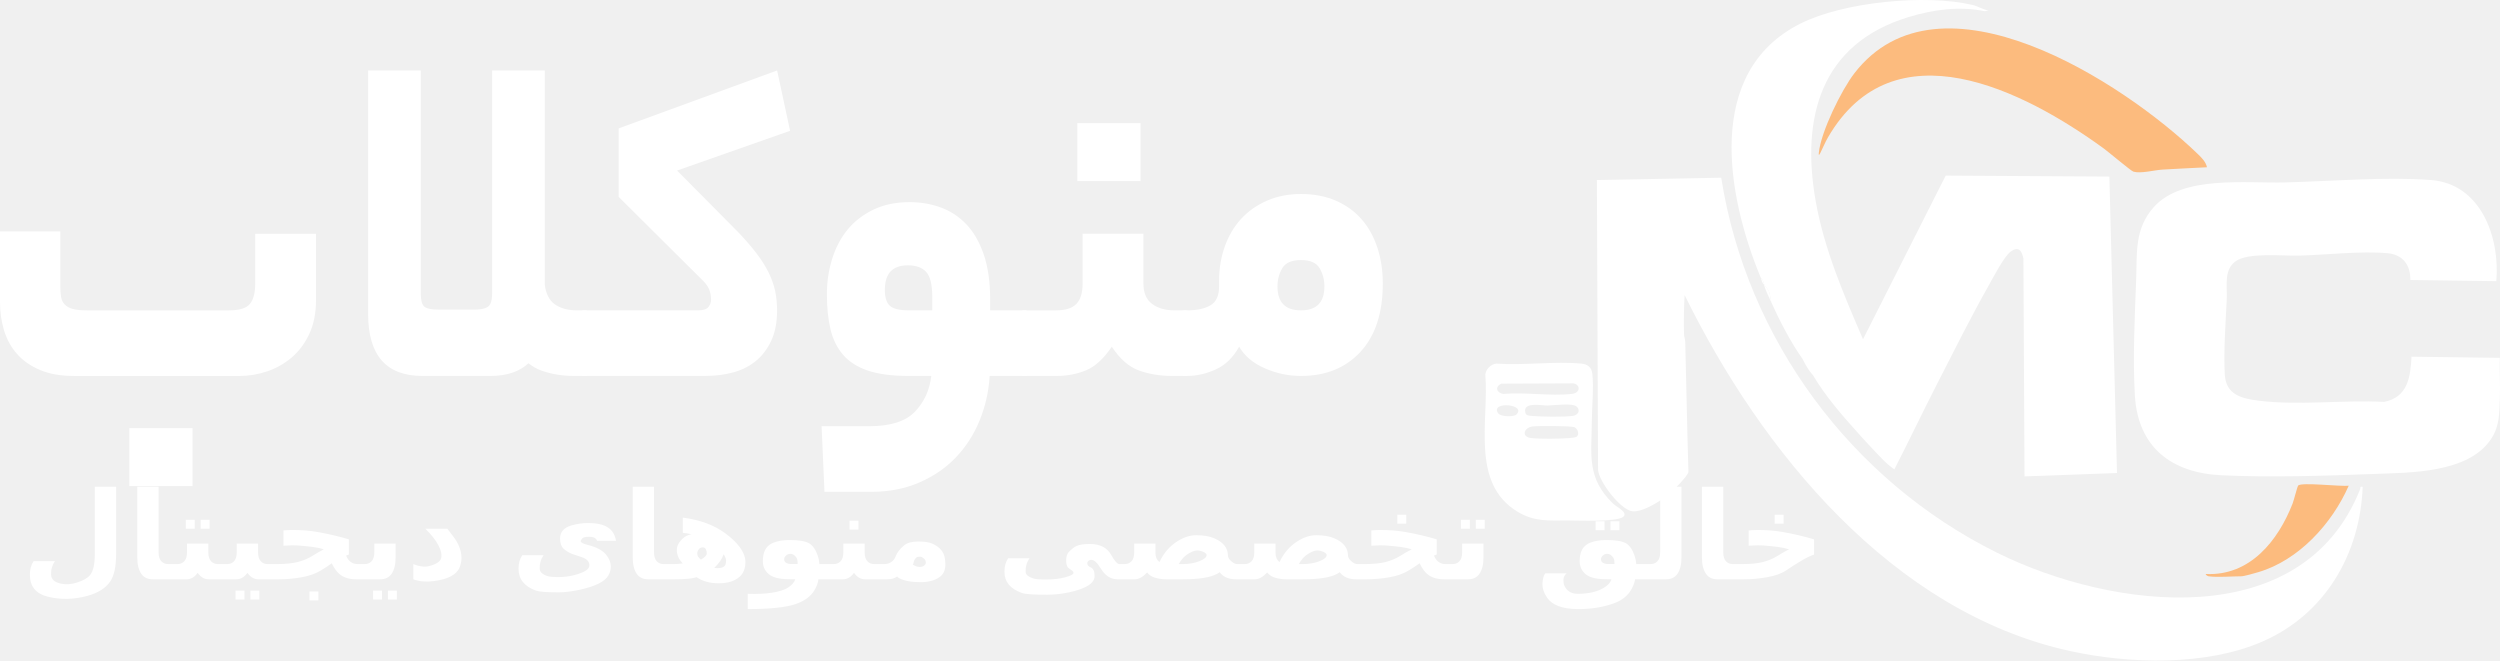
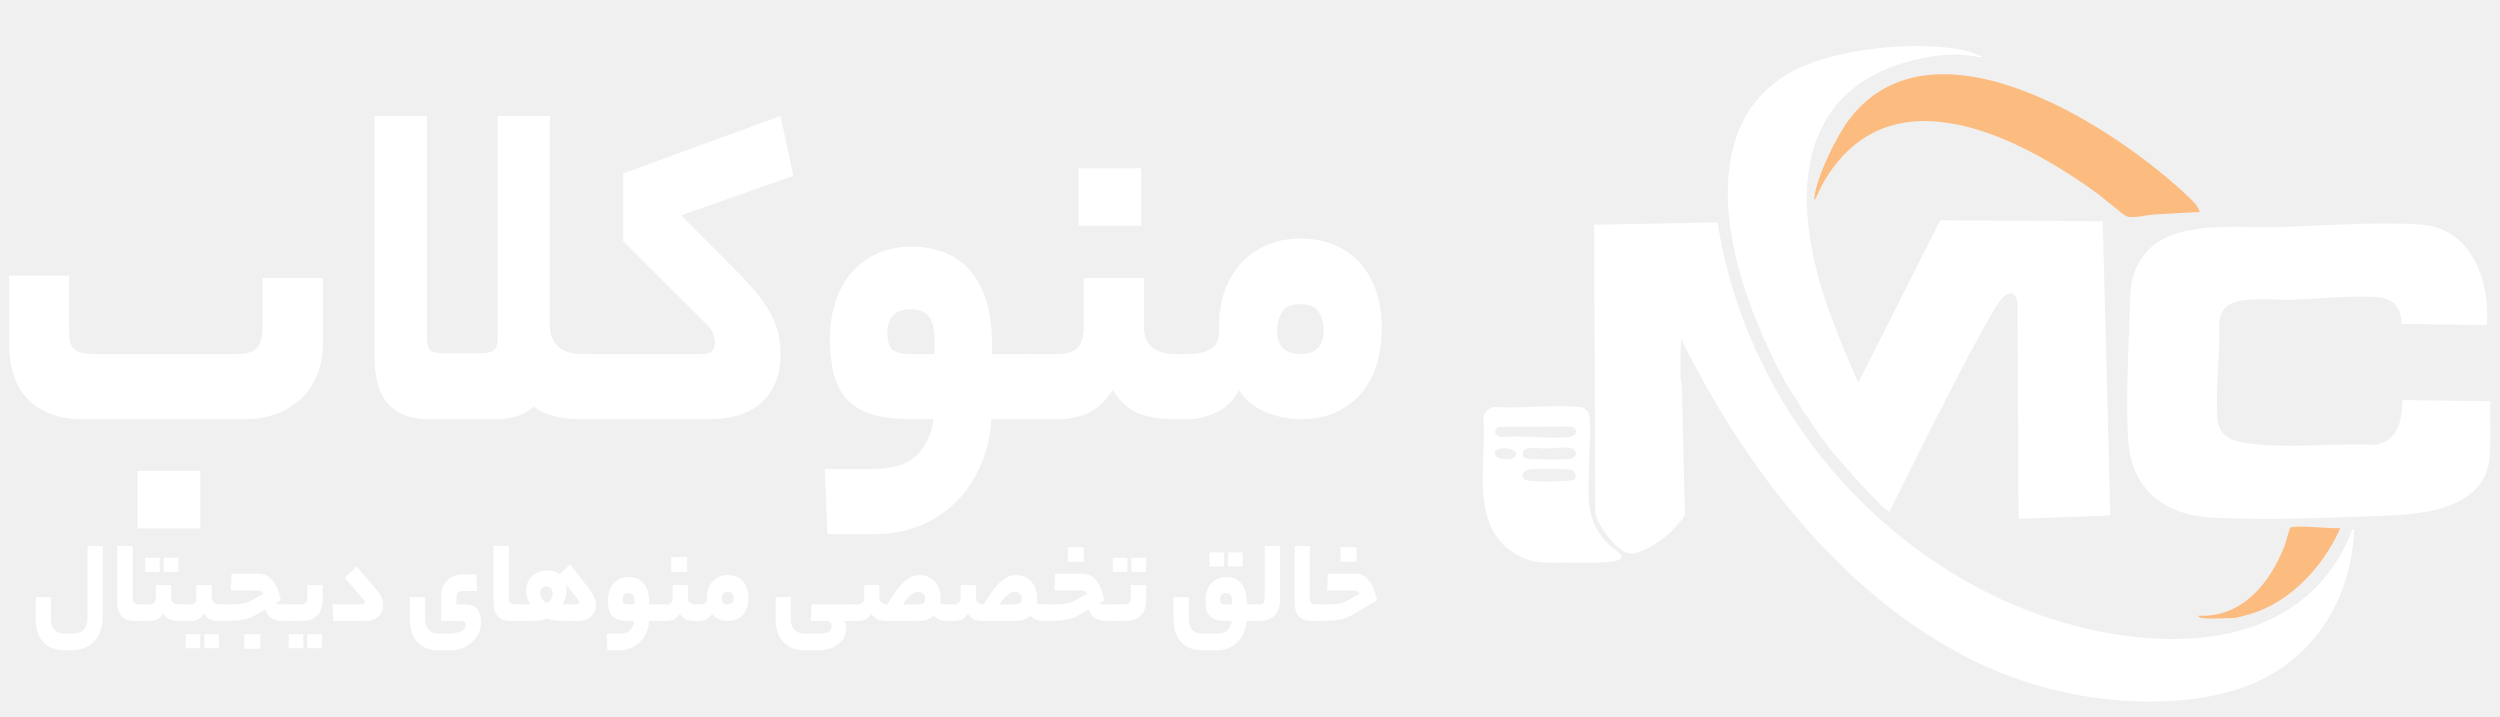
- <svg xmlns="http://www.w3.org/2000/svg" id="Layer_2" data-name="Layer 2" viewBox="0 0 1080 285.36">
+ <svg xmlns="http://www.w3.org/2000/svg" xmlns:xlink="http://www.w3.org/1999/xlink" version="1.1" viewBox="-4.00 377.29 1088.15 311.81">
  <defs>
-     <style>
-       .cls-1, .cls-2 {
-         fill: #fff;
-       }
- 
-       .cls-3 {
-         fill: #fcbb7e;
-       }
- 
-       .cls-2 {
-         font-family: YekanBakh-Heavy, 'Yekan Bakh';
-         font-size: 52.64px;
-         font-weight: 800;
-       }
-     </style>
+     <clipPath id="clip_1">
+       <path transform="matrix(1,0,0,-1,0,1080)" d="M0 1080H1080V0H0Z" />
+     </clipPath>
+     <clipPath id="clip_2">
+       <path transform="matrix(1,0,0,-1,0,1080)" d="M0 1080H1080V0H0Z" />
+     </clipPath>
+     <clipPath id="clip_3">
+       <path transform="matrix(1,0,0,-1,0,1080)" d="M0 1080H1080V0H0Z" />
+     </clipPath>
+     <clipPath id="clip_4">
+       <path transform="matrix(1,0,0,-1,0,1080)" d="M0 1080H1080V0H0Z" />
+     </clipPath>
+     <clipPath id="clip_5">
+       <path transform="matrix(1,0,0,-1,0,1080)" d="M0 1080H1080V0H0Z" />
+     </clipPath>
+     <clipPath id="clip_6">
+       <path transform="matrix(1,0,0,-1,0,1080)" d="M0 1080H1080V0H0Z" />
+     </clipPath>
+     <path id="font_7_151" d="M.599 .028C.599-.011 .593-.046 .581-.079 .57-.112 .553-.141 .531-.165 .509-.189 .482-.208 .451-.221 .42-.235 .385-.242 .346-.242H.28C.205-.242 .147-.219 .106-.173 .065-.127 .044-.064 .044 .016V.198H.17V.022C.17 .003 .172-.015 .176-.031 .18-.046 .187-.059 .197-.07 .206-.082 .219-.09 .235-.096 .252-.102 .272-.105 .297-.105H.341C.367-.105 .389-.101 .406-.094 .423-.087 .436-.078 .446-.065 .456-.053 .463-.039 .467-.023 .471-.007 .473 .01 .473 .028V.62H.599V.028Z" />
+     <path id="font_7_320" d="M.203 0C.184 0 .165 .002 .148 .007 .131 .012 .115 .021 .102 .033 .089 .045 .079 .061 .071 .08 .064 .1 .06 .125 .06 .154V.62H.187V.187C.187 .154 .202 .137 .231 .137H.258C.273 .137 .28 .115 .28 .071 .28 .024 .273 0 .258 0H.203Z" />
+     <path id="font_7_327" d="M0 0V0M.066 .137C.085 .137 .099 .141 .108 .15 .117 .16 .121 .174 .121 .193V.297H.248V.193C.248 .174 .254 .16 .266 .15 .278 .141 .294 .137 .313 .137H.335C.35 .137 .358 .115 .358 .071 .358 .024 .35 0 .335 0H.308C.283 0 .26 .004 .238 .011 .217 .019 .199 .036 .182 .061 .165 .036 .147 .019 .128 .011 .109 .004 .088 0 .066 0H0C-.009 0-.015 .005-.018 .016-.021 .028-.022 .044-.022 .066-.022 .091-.021 .11-.018 .12-.015 .131-.009 .137 0 .137H.066M.307 .407H.186V.523H.307V.407M.153 .407H.032V.523H.153V.407Z" />
+     <path id="font_7_302" d="M0 0V0M.066 .137C.085 .137 .099 .141 .108 .15 .117 .16 .121 .174 .121 .193V.297H.248V.193C.248 .174 .254 .16 .266 .15 .278 .141 .294 .137 .313 .137H.335C.35 .137 .358 .115 .358 .071 .358 .024 .35 0 .335 0H.308C.283 0 .26 .004 .238 .011 .217 .019 .199 .036 .182 .061 .165 .036 .147 .019 .128 .011 .109 .004 .088 0 .066 0H0C-.009 0-.015 .005-.018 .016-.021 .028-.022 .044-.022 .066-.022 .091-.021 .11-.018 .12-.015 .131-.009 .137 0 .137H.066M.307-.225H.186V-.109H.307V-.225M.153-.225H.032V-.109H.153V-.225Z" />
+     <path id="font_7_333" d="M0 0V0M.444 .147C.452 .142 .461 .139 .471 .138 .482 .137 .493 .137 .506 .137H.555C.564 .137 .569 .132 .572 .121 .575 .11 .577 .094 .577 .071 .577 .046 .575 .028 .572 .017 .569 .006 .564 0 .555 0H.501C.478 0 .459 .002 .443 .007 .427 .012 .413 .018 .402 .027 .391 .036 .381 .046 .374 .057 .367 .069 .361 .082 .356 .096L.286 .055C.267 .044 .248 .034 .23 .027 .212 .02 .193 .015 .173 .011 .153 .007 .131 .004 .108 .003 .085 .001 .058 0 .028 0H0C-.009 0-.015 .005-.018 .016-.021 .028-.022 .044-.022 .066-.022 .091-.021 .11-.018 .12-.015 .131-.009 .137 0 .137H.033C.058 .137 .08 .137 .1 .137 .119 .138 .137 .139 .153 .141 .17 .143 .185 .146 .199 .151 .214 .156 .228 .162 .243 .17L.341 .226C.337 .231 .333 .236 .33 .239 .327 .243 .323 .246 .318 .248 .313 .25 .308 .251 .301 .252 .294 .253 .286 .253 .275 .253H.071L.077 .391H.297C.316 .391 .335 .388 .354 .382 .372 .376 .389 .365 .405 .348 .421 .332 .436 .31 .449 .281 .463 .252 .475 .215 .484 .17L.444 .147M.314-.23H.182V-.109H.314V-.23Z" />
+     <path id="font_7_301" d="M0 0V0M.094 .137C.113 .137 .127 .141 .135 .15 .144 .16 .148 .174 .148 .193V.297H.275V.182C.275 .121 .26 .076 .231 .046 .202 .015 .16 0 .105 0H0C-.009 0-.015 .005-.018 .016-.021 .028-.022 .044-.022 .066-.022 .091-.021 .11-.018 .12-.015 .131-.009 .137 0 .137H.094M.269-.225H.148V-.109H.269V-.225M.115-.225H-.006V-.109H.115V-.225Z" />
+     <path id="font_7_135" d="M.396 .258C.415 .237 .428 .215 .438 .194 .447 .173 .451 .152 .451 .132 .451 .114 .448 .097 .441 .081 .435 .065 .426 .051 .413 .039 .4 .027 .383 .017 .364 .01 .345 .003 .322 0 .297 0H.038L.033 .137H.275C.292 .137 .301 .143 .301 .156 .301 .163 .298 .169 .291 .176L.132 .358 .231 .451 .396 .258Z" />
+     <path id="font_7_5" d="" />
+     <path id="font_7_199" d="M.044 0V0M.352-.105C.405-.105 .443-.098 .468-.085 .493-.072 .506-.055 .506-.033 .506-.011 .495 0 .473 0H.302V.204C.302 .23 .306 .254 .314 .276 .322 .298 .334 .317 .349 .333 .364 .35 .383 .362 .405 .371 .427 .38 .452 .385 .479 .385H.594L.599 .248H.479C.446 .248 .429 .231 .429 .198V.137H.495C.547 .137 .583 .124 .602 .098 .622 .072 .632 .036 .632-.011 .632-.044 .626-.075 .613-.103 .6-.131 .581-.155 .558-.176 .535-.197 .507-.213 .474-.225 .442-.236 .407-.242 .369-.242H.28C.205-.242 .147-.219 .106-.173 .065-.127 .044-.064 .044 .016V.198H.17V.022C.17 .003 .172-.015 .176-.031 .18-.046 .187-.059 .197-.07 .206-.082 .219-.09 .235-.096 .252-.102 .272-.105 .297-.105H.352Z" />
+     <path id="font_7_385" d="M.24 .286C.225 .286 .212 .281 .202 .271 .192 .261 .187 .248 .187 .231 .187 .218 .191 .203 .2 .188 .209 .173 .223 .159 .242 .148 .261 .159 .274 .173 .281 .188 .288 .203 .291 .218 .291 .231 .291 .248 .286 .261 .276 .271 .267 .281 .255 .286 .24 .286M0 0C-.009 0-.015 .005-.018 .016-.021 .028-.022 .044-.022 .066-.022 .091-.021 .11-.018 .12-.015 .131-.009 .137 0 .137H.11C.096 .156 .086 .176 .08 .195 .074 .214 .071 .234 .071 .253 .071 .275 .075 .296 .083 .316 .091 .336 .103 .353 .118 .368 .133 .384 .152 .396 .173 .404 .195 .413 .22 .418 .248 .418 .275 .418 .299 .413 .319 .404 .339 .395 .355 .382 .368 .367 .382 .352 .391 .334 .397 .315 .404 .296 .407 .277 .407 .258 .407 .233 .403 .211 .396 .191 .39 .172 .38 .154 .369 .137H.484C.501 .137 .51 .143 .51 .156 .51 .159 .509 .163 .507 .166 .506 .169 .502 .175 .497 .182L.341 .38 .435 .468 .594 .264C.614 .239 .628 .215 .636 .194 .645 .173 .649 .152 .649 .132 .649 .114 .646 .097 .639 .081 .633 .065 .624 .051 .611 .039 .598 .027 .581 .017 .562 .01 .543 .003 .52 0 .495 0H.385C.354 0 .327 .002 .303 .005 .28 .008 .261 .013 .248 .022 .238 .017 .226 .013 .212 .01 .199 .007 .185 .004 .171 .003 .156 .002 .142 .001 .128 .001 .115 0 .103 0 .094 0H0Z" />
+     <path id="font_7_387" d="M.143-.105C.188-.105 .22-.095 .239-.074 .258-.054 .27-.029 .273 0H.226C.191 0 .163 .004 .141 .011 .119 .018 .102 .029 .089 .044 .076 .059 .068 .076 .062 .097 .057 .118 .055 .143 .055 .17 .055 .196 .059 .221 .066 .244 .073 .268 .084 .289 .098 .306 .113 .323 .131 .337 .152 .348 .174 .358 .199 .363 .228 .363 .251 .363 .272 .359 .292 .352 .313 .345 .331 .333 .346 .317 .361 .301 .373 .28 .382 .254 .391 .228 .396 .196 .396 .159V.137H.468C.483 .137 .49 .115 .49 .071 .49 .024 .483 0 .468 0H.395C.393-.033 .386-.064 .374-.093 .362-.122 .345-.148 .324-.17 .303-.192 .278-.21 .248-.223 .218-.236 .185-.242 .148-.242H.05L.044-.105H.143M.176 .18C.176 .164 .179 .153 .186 .146 .194 .14 .207 .137 .226 .137H.275V.165C.275 .19 .271 .208 .262 .217 .254 .226 .241 .231 .224 .231 .192 .231 .176 .214 .176 .18Z" />
+     <path id="font_7_383" d="M0 0V0M.066 .137C.085 .137 .099 .141 .108 .15 .117 .16 .121 .174 .121 .193V.297H.248V.193C.248 .174 .254 .16 .266 .15 .278 .141 .294 .137 .313 .137H.335C.35 .137 .358 .115 .358 .071 .358 .024 .35 0 .335 0H.308C.283 0 .26 .004 .238 .011 .217 .019 .199 .036 .182 .061 .165 .036 .147 .019 .128 .011 .109 .004 .088 0 .066 0H0C-.009 0-.015 .005-.018 .016-.021 .028-.022 .044-.022 .066-.022 .091-.021 .11-.018 .12-.015 .131-.009 .137 0 .137H.066M.242 .407H.11V.528H.242V.407Z" />
+     <path id="font_7_379" d="M.005 .137C.025 .137 .041 .14 .053 .147 .065 .155 .071 .168 .071 .187V.198C.071 .224 .075 .248 .083 .27 .091 .293 .102 .312 .117 .328 .132 .344 .15 .357 .171 .366 .192 .375 .216 .38 .242 .38 .269 .38 .294 .375 .315 .366 .336 .357 .354 .344 .368 .327 .383 .311 .394 .291 .401 .268 .409 .245 .413 .22 .413 .193 .413 .132 .397 .084 .367 .05 .336 .017 .294 0 .242 0 .216 0 .191 .005 .167 .016 .142 .027 .124 .042 .113 .061 .1 .038 .084 .022 .064 .013 .044 .004 .024 0 .005 0H0C-.009 0-.015 .005-.018 .016-.021 .028-.022 .044-.022 .066-.022 .091-.021 .11-.018 .12-.015 .131-.009 .137 0 .137H.005M.291 .187C.291 .201 .288 .214 .281 .225 .274 .236 .261 .242 .242 .242 .223 .242 .21 .236 .203 .225 .196 .214 .193 .201 .193 .187 .193 .154 .209 .137 .242 .137 .275 .137 .291 .154 .291 .187Z" />
+     <path id="font_7_300" d="M.044 0V0M.374-.105C.4-.105 .421-.104 .438-.102 .456-.099 .469-.096 .479-.091 .489-.086 .496-.08 .5-.072 .504-.065 .506-.055 .506-.044 .506-.033 .503-.022 .496-.013 .49-.004 .479 0 .462 0H.335L.341 .137H.682C.697 .137 .704 .115 .704 .071 .704 .024 .697 0 .682 0H.605C.62-.01 .627-.032 .627-.066 .627-.084 .623-.103 .615-.124 .606-.145 .593-.164 .574-.181 .556-.198 .532-.213 .502-.225 .472-.236 .435-.242 .391-.242H.28C.205-.242 .147-.219 .106-.173 .065-.127 .044-.064 .044 .016V.198H.17V.022C.17 .003 .172-.015 .176-.031 .18-.046 .187-.059 .197-.07 .206-.082 .219-.09 .235-.096 .252-.102 .272-.105 .297-.105H.374Z" />
+     <path id="font_7_352" d="M.286 .137C.333 .22 .377 .281 .42 .32 .463 .36 .506 .38 .55 .38 .577 .38 .602 .375 .624 .365 .646 .356 .664 .342 .679 .325 .694 .308 .706 .287 .714 .263 .722 .24 .726 .214 .726 .187 .726 .174 .725 .161 .723 .148 .734 .143 .746 .139 .757 .138 .767 .137 .778 .137 .787 .137H.798C.813 .137 .82 .115 .82 .071 .82 .024 .813 0 .798 0H.787C.779 0 .77 0 .761 .001 .752 .001 .743 .002 .733 .005 .723 .008 .713 .012 .702 .018 .691 .024 .68 .032 .668 .043 .653 .03 .635 .019 .615 .011 .594 .004 .571 0 .544 0H.28C.255 0 .232 .004 .211 .011 .19 .019 .171 .036 .154 .061 .137 .036 .119 .019 .1 .011 .081 .004 .06 0 .038 0H0C-.009 0-.015 .005-.018 .016-.021 .028-.022 .044-.022 .066-.022 .091-.021 .11-.018 .12-.015 .131-.009 .137 0 .137H.038C.075 .137 .094 .156 .094 .193V.297H.22V.193C.22 .174 .226 .16 .238 .15 .251 .141 .267 .137 .286 .137M.599 .187C.599 .192 .598 .198 .596 .204 .594 .211 .59 .217 .585 .223 .581 .228 .574 .233 .566 .236 .559 .24 .55 .242 .539 .242 .522 .242 .504 .234 .484 .219 .464 .203 .44 .176 .413 .137H.55C.567 .137 .579 .142 .587 .151 .595 .161 .599 .173 .599 .187Z" />
+     <path id="font_7_339" d="M0 0V0M.444 .147C.452 .142 .461 .139 .471 .138 .482 .137 .493 .137 .506 .137H.555C.564 .137 .569 .132 .572 .121 .575 .11 .577 .094 .577 .071 .577 .046 .575 .028 .572 .017 .569 .006 .564 0 .555 0H.501C.478 0 .459 .002 .443 .007 .427 .012 .413 .018 .402 .027 .391 .036 .381 .046 .374 .057 .367 .069 .361 .082 .356 .096L.286 .055C.267 .044 .248 .034 .23 .027 .212 .02 .193 .015 .173 .011 .153 .007 .131 .004 .108 .003 .085 .001 .058 0 .028 0H0C-.009 0-.015 .005-.018 .016-.021 .028-.022 .044-.022 .066-.022 .091-.021 .11-.018 .12-.015 .131-.009 .137 0 .137H.033C.058 .137 .08 .137 .1 .137 .119 .138 .137 .139 .153 .141 .17 .143 .185 .146 .199 .151 .214 .156 .228 .162 .243 .17L.341 .226C.337 .231 .333 .236 .33 .239 .327 .243 .323 .246 .318 .248 .313 .25 .308 .251 .301 .252 .294 .253 .286 .253 .275 .253H.071L.077 .391H.297C.316 .391 .335 .388 .354 .382 .372 .376 .389 .365 .405 .348 .421 .332 .436 .31 .449 .281 .463 .252 .475 .215 .484 .17L.444 .147M.314 .49H.182V.611H.314V.49Z" />
+     <path id="font_7_326" d="M0 0V0M.094 .137C.113 .137 .127 .141 .135 .15 .144 .16 .148 .174 .148 .193V.297H.275V.182C.275 .121 .26 .076 .231 .046 .202 .015 .16 0 .105 0H0C-.009 0-.015 .005-.018 .016-.021 .028-.022 .044-.022 .066-.022 .091-.021 .11-.018 .12-.015 .131-.009 .137 0 .137H.094M.274 .407H.153V.523H.274V.407M.12 .407H-.001V.523H.12V.407Z" />
+     <path id="font_7_371" d="M.648 0C.646-.033 .639-.064 .627-.093 .615-.122 .598-.148 .577-.17 .557-.192 .531-.21 .501-.223 .472-.236 .439-.242 .402-.242H.28C.205-.242 .147-.219 .106-.173 .065-.127 .044-.064 .044 .016V.198H.17V.022C.17 .003 .172-.015 .176-.031 .18-.046 .187-.059 .197-.07 .206-.082 .219-.09 .235-.096 .252-.102 .272-.105 .297-.105H.396C.441-.105 .473-.095 .492-.074 .511-.054 .523-.029 .526 0H.479C.444 0 .416 .004 .394 .011 .372 .018 .355 .029 .342 .044 .329 .059 .32 .076 .315 .097 .31 .118 .308 .143 .308 .17 .308 .196 .312 .221 .319 .244 .326 .268 .337 .289 .352 .306 .366 .323 .384 .337 .406 .348 .427 .358 .452 .363 .481 .363 .504 .363 .525 .359 .546 .352 .566 .345 .584 .333 .599 .317 .614 .301 .626 .28 .635 .254 .645 .228 .649 .196 .649 .159V.137H.721C.736 .137 .743 .115 .743 .071 .743 .024 .736 0 .721 0H.648M.429 .18C.429 .164 .433 .153 .439 .146 .446 .14 .46 .137 .479 .137H.528V.165C.528 .19 .524 .208 .516 .217 .507 .226 .494 .231 .477 .231 .445 .231 .429 .214 .429 .18M.616 .451H.495V.567H.616V.451M.462 .451H.341V.567H.462V.451Z" />
+     <path id="font_7_376" d="M.022 .137C.041 .137 .055 .141 .064 .15 .073 .16 .077 .174 .077 .193V.62H.204V.182C.204 .121 .189 .076 .16 .046 .131 .015 .088 0 .033 0H0C-.009 0-.015 .005-.018 .016-.021 .028-.022 .044-.022 .066-.022 .091-.021 .11-.018 .12-.015 .131-.009 .137 0 .137H.022Z" />
+     <path id="font_7_338" d="M0 0V0M.286 .055C.267 .044 .248 .034 .23 .027 .212 .02 .193 .015 .173 .011 .153 .007 .131 .004 .108 .003 .085 .001 .058 0 .028 0H0C-.009 0-.015 .005-.018 .016-.021 .028-.022 .044-.022 .066-.022 .091-.021 .11-.018 .12-.015 .131-.009 .137 0 .137H.033C.058 .137 .08 .137 .1 .137 .119 .138 .137 .139 .153 .141 .17 .143 .185 .146 .199 .151 .214 .156 .228 .162 .243 .17L.341 .226C.337 .231 .333 .236 .33 .239 .327 .243 .323 .246 .318 .248 .313 .25 .308 .251 .301 .252 .294 .253 .286 .253 .275 .253H.071L.077 .391H.297C.316 .391 .335 .388 .354 .382 .372 .376 .389 .365 .405 .348 .421 .332 .436 .31 .449 .281 .463 .252 .475 .215 .484 .17L.286 .055M.314 .49H.182V.611H.314V.49Z" />
  </defs>
-   <g id="Layer_1-2" data-name="Layer 1">
-     <g>
-       <g>
-         <path class="cls-1" d="M914.54,204.32l-39.95,1.48-.48-94.14c-.72-3.5-2.18-5.37-5.5-2.97-2.86,2.06-7.68,11.42-9.66,14.94-7.75,13.74-15.06,28.42-22.27,42.5-6.22,12.15-12.1,24.5-18.32,36.65-3.84-2.64-6.83-6.2-10.03-9.53-1.53-1.6-3.27-3.53-4.85-5.29l-.67-.74c-7.05-7.82-14.15-15.95-19.58-25.1-1.91-2.04-3.26-4.54-4.52-7.03-5.14-7.25-9.9-16.47-13.55-24.59-.42-2.49-.57-5.59-3.01-7.03-.05-.15.04-.35,0-.5-.34-1.13-.55-2.22-1.51-3.02-14.66-35.38-24.39-88.85,17.05-109.71,18.79-9.46,54.12-12.84,74.43-8.12,2.14.49,4.6,2.07,6.91,2.38l-1.61.35c-10.96-2.29-22.3-.7-32.91,2.52-37.98,11.52-46.53,43.37-40.13,79.55,3.68,20.78,12.15,40.43,20.44,59.64l35.72-70.7,70.71.42,3.29,128.04Z" />
-         <path class="cls-1" d="M743.57,76.77c10.97,69.76,56.18,130.87,119.3,162.08,49.39,24.42,131.68,35.34,156.68-27.44.3-.76-.29-1.36,1.13-1.1-1.11,29.11-16.29,55.09-43.33,66.85-24.42,10.62-57.4,9.71-83.08,4.09-76.88-16.84-133.39-86.39-166.51-153.77-.34,5.57-.39,11.25-.27,16.84.03,1.19.51,2.28.54,3.47.51,18.72.78,37.39,1.38,56.14-.39,1.7-6.08,7.53-7.66,8.9-3.57,3.09-11.84,8.56-16.59,8.04-4.93-.54-14.31-12.55-14.8-17.84l-.5-125.26,53.72-1Z" />
-         <path class="cls-1" d="M1078.41,121.46l-37.15-.5c.16-6.37-3.25-10.98-9.77-11.57-11.59-1.04-26.32.7-38.15,1.04-7.14.21-22.14-1.53-27.63,2.49-5.14,3.76-3.48,10.76-3.75,16.33-.47,10.02-1.41,22.64-.85,32.54.5,8.82,7.37,10.39,14.7,11.31,17.26,2.16,36.61-.41,54.11.52,10.23-2.03,11.39-10.61,11.85-19.53l38.15.5c-.18,5.76.23,11.58.02,17.34-.23,6.4-.08,11.98-3.62,17.46-9.82,15.19-35.38,14.76-51.39,15.38-20.86.81-44.43,1.54-65.26.55-21.52-1.03-36.04-12.02-37.4-34.39-.95-15.68-.07-33.96.54-49.7.46-11.83-.87-22.4,7.76-31.9,12.44-13.7,39.65-10.07,56.75-10.52,19.99-.53,42.92-2.51,62.75-1.05,21.73,1.61,29.96,24.8,28.34,43.7Z" />
-         <path class="cls-3" d="M953.41,72.26c-6.43.37-12.89.59-19.32,1.01-3.43.23-9.28,1.8-12.45.89-1.04-.3-10.89-8.63-12.96-10.13-34.47-25-90.62-53.61-119.01-4.66-1.25,2.15-2.17,4.53-3.31,6.74-.59,1.15-.75,1.05-.63-.12.93-9.05,9.71-27.02,15.37-34.34,36.8-47.68,116.24,3.9,148.3,34.83,1.62,1.56,3.55,3.46,4.01,5.78Z" />
-         <path class="cls-1" d="M701.28,223.24c-2.5,2.34-19.99,1.6-24.24,1.6-8.08,0-14.25.65-21.66-3.9-20.19-12.39-12.09-39.45-13.72-59.09.19-2.32,2.41-4.57,4.77-4.77,11.81.84,25.05-1.08,36.68-.01,2.63.24,4.43,1.49,4.76,4.28.7,6.02-.16,14.41-.2,20.68-.09,14.55-2.36,24.38,9.21,35.57,1.47,1.42,6.5,3.68,4.41,5.64ZM648.55,165.74c-2.92,1.45-2.01,3.96.87,4.44,9.39-.85,20.48,1.04,29.65-.02,3.85-.45,3.72-4.13.52-4.55l-31.04.13ZM659.36,179.06c.57.56,1.83.58,2.62.64,3.88.33,13.92.51,17.56-.05,2.29-.35,3.31-2.45,1.57-4.01-1.84-1.64-9.72-.51-12.6-.45-2.27.05-9.7-1.58-9.69,2.23,0,.5.2,1.29.55,1.64ZM655.09,179.06c4.55-4.49-11.34-5.86-7.95-.61,1.1,1.7,6.82,1.73,7.95.61ZM681.19,188.6c1.19-1.01.42-3.37-.99-4.02s-15.95-.65-18.17-.34c-3.74.52-4.99,4.49-.54,5,4.01.46,12.46.33,16.59,0,.74-.06,2.65-.25,3.12-.64Z" />
-         <path class="cls-3" d="M954.16,248.96c-.21-.03-1.44-.49-1.25-1,19.06.94,31.23-14.33,37.52-30.5.56-1.45,1.96-7.11,2.37-7.67,1.19-1.61,18.73.52,21.85.02-7.17,16.37-21.6,32.27-39.16,37.39-1.5.44-6.06,1.76-7.28,1.76-4.12,0-10.24.53-14.06,0Z" />
-         <path class="cls-1" d="M765.16,130.49c-1.16-2.58-2.1-4.28-3.01-7.03,2.44,1.44,2.6,4.54,3.01,7.03Z" />
-         <path class="cls-1" d="M762.15,122.96c-1.07-.74-1.09-2.01-1.51-3.01.96.8,1.17,1.89,1.51,3.01Z" />
-       </g>
-       <g>
-         <path class="cls-1" d="M31.86,162.41c-5.65,0-10.52-.86-14.58-2.58-4.07-1.72-7.38-4.03-9.93-6.93-2.55-2.9-4.41-6.27-5.59-10.14C.59,138.9,0,134.83,0,130.56v-30.61h26.06v23.79c0,1.66.11,3.14.31,4.45.21,1.31.72,2.41,1.55,3.31.83.9,2,1.55,3.52,1.96,1.51.41,3.58.62,6.2.62h61.23c4.55,0,7.58-.93,9.1-2.79,1.52-1.86,2.28-4.79,2.28-8.79v-21.51h26.27v28.55c0,5.66-.96,10.55-2.89,14.68-1.93,4.14-4.48,7.55-7.65,10.24-3.18,2.69-6.73,4.69-10.66,6-3.93,1.31-7.9,1.96-11.89,1.96H31.86ZM83.16,209.99h-27.3v-25.03h27.3v25.03Z" />
-         <path class="cls-1" d="M252.56,134.07h-3.31c-4.01,0-7.28-.93-9.83-2.79-2.22-1.62-3.72-4.85-4.07-8.29V30.44h-22.75v95.96c0,2.33-.27,3.97-.81,4.93-.72,1.61-3.01,2.42-6.9,2.42h-15.41c-3.1,0-5.16-.43-6.18-1.3-1.02-.86-1.52-2.76-1.52-5.69V30.44h-22.75v105.18c0,17.86,7.83,26.79,23.47,26.79h29.29c7.12,0,12.6-1.84,16.5-5.48,1.73,1.37,3.54,2.42,5.45,3.1,4.41,1.59,9.17,2.38,14.27,2.38h4.55c3.03,0,4.55-4.89,4.55-14.69,0-9.1-1.52-13.65-4.55-13.65Z" />
-         <path class="cls-1" d="M301.59,134.07c2.2,0,3.68-.48,4.45-1.45.76-.96,1.14-2,1.14-3.1,0-1.79-.31-3.38-.93-4.76-.62-1.38-1.83-2.9-3.62-4.55l-35.37-35.16v-29.58l68.46-25.03,5.59,26.06-48.82,17.17,26.06,26.27c3.31,3.45,6.07,6.62,8.27,9.51,2.2,2.9,3.96,5.69,5.27,8.38,1.31,2.69,2.24,5.34,2.79,7.96.55,2.62.82,5.38.82,8.27,0,5.11-.82,9.45-2.48,13.03-1.65,3.59-3.86,6.52-6.62,8.79-2.76,2.28-6,3.93-9.73,4.96-3.72,1.03-7.72,1.55-12,1.55h-52.33c-1.79,0-3-1.14-3.62-3.41-.62-2.28-.93-5.69-.93-10.24,0-5.24.31-9,.93-11.27.62-2.28,1.83-3.41,3.62-3.41h49.03Z" />
-         <path class="cls-1" d="M375.43,184.13c9.24,0,15.85-2.11,19.85-6.31,4-4.21,6.34-9.34,7.03-15.41h-9.72c-7.17,0-13.03-.76-17.58-2.28-4.55-1.52-8.13-3.79-10.76-6.82-2.62-3.03-4.45-6.72-5.48-11.07-1.03-4.34-1.55-9.34-1.55-15s.76-10.51,2.28-15.41c1.52-4.89,3.76-9.13,6.72-12.72,2.97-3.58,6.69-6.44,11.17-8.58,4.48-2.14,9.69-3.21,15.61-3.21,4.69,0,9.14.76,13.34,2.28,4.21,1.52,7.9,3.93,11.07,7.24,3.17,3.31,5.69,7.65,7.55,13.03,1.86,5.38,2.79,11.93,2.79,19.65v4.55h14.89c3.03,0,4.55,4.55,4.55,13.65,0,9.79-1.52,14.69-4.55,14.69h-15.1c-.42,6.76-1.86,13.17-4.35,19.24-2.48,6.07-5.9,11.38-10.24,15.93-4.35,4.55-9.62,8.17-15.82,10.86-6.2,2.69-13.1,4.03-20.68,4.03h-20.28l-1.24-28.34h20.48ZM382.25,125.18c0,3.31.73,5.62,2.18,6.93,1.45,1.31,4.17,1.96,8.17,1.96h10.14v-5.79c0-5.24-.86-8.82-2.59-10.76-1.72-1.93-4.38-2.9-7.96-2.9-6.62,0-9.93,3.52-9.93,10.55Z" />
-         <path class="cls-1" d="M456.31,134.07c4,0,6.89-.93,8.69-2.79,1.79-1.86,2.69-4.79,2.69-8.79v-21.51h26.27v21.51c0,4,1.25,6.93,3.73,8.79,2.48,1.86,5.72,2.79,9.72,2.79h4.55c3.17,0,4.76,4.55,4.76,13.65,0,9.79-1.59,14.69-4.76,14.69h-5.59c-5.24,0-10.03-.79-14.38-2.38-4.34-1.58-8.24-5-11.68-10.24-3.59,5.24-7.34,8.66-11.27,10.24-3.93,1.59-8.17,2.38-12.72,2.38h-13.65c-1.79,0-3-1.14-3.62-3.41-.62-2.28-.93-5.69-.93-10.24,0-5.24.31-9,.93-11.27.62-2.28,1.83-3.41,3.62-3.41h13.65ZM492.71,78.22h-27.3v-25.03h27.3v25.03Z" />
-         <path class="cls-1" d="M512.99,134.07c4.13,0,7.45-.72,9.93-2.17,2.48-1.45,3.72-4.17,3.72-8.17v-2.28c0-5.38.83-10.37,2.48-15,1.66-4.62,4-8.59,7.03-11.89,3.03-3.31,6.76-5.93,11.17-7.86,4.41-1.93,9.3-2.89,14.68-2.89,5.65,0,10.68.97,15.1,2.89,4.41,1.93,8.1,4.59,11.06,7.97,2.97,3.38,5.24,7.45,6.83,12.2,1.59,4.76,2.38,9.97,2.38,15.62,0,12.69-3.21,22.51-9.62,29.47-6.41,6.97-15,10.45-25.75,10.45-5.38,0-10.58-1.1-15.62-3.31-5.04-2.2-8.72-5.31-11.07-9.31-2.62,4.69-6,7.96-10.13,9.82-4.14,1.86-8.21,2.79-12.2,2.79h-1.03c-1.79,0-3-1.14-3.62-3.41-.62-2.28-.93-5.69-.93-10.24,0-5.24.31-9,.93-11.27.62-2.28,1.83-3.41,3.62-3.41h1.03ZM572.14,123.73c0-2.9-.69-5.51-2.06-7.86-1.38-2.35-4.07-3.52-8.07-3.52s-6.69,1.17-8.07,3.52c-1.38,2.35-2.07,4.96-2.07,7.86,0,6.9,3.38,10.34,10.14,10.34s10.13-3.44,10.13-10.34Z" />
-       </g>
-       <text class="cls-2" transform="translate(9.21 250.26)">
-         <tspan x="0" y="0">خالق تخصصی منوهای دیجیتال</tspan>
-       </text>
+   <g>
+     <g clip-path="url(#clip_1)">
+       <path transform="matrix(1,0,0,-1,914.54,601.6375)" d="M0 0-39.95-1.48-40.43 92.66C-41.15 96.16-42.61 98.03-45.93 95.63-48.79 93.57-53.61 84.21-55.59 80.69-63.34 66.95-70.65 52.27-77.86 38.19-84.08 26.04-89.96 13.69-96.18 1.54-100.02 4.18-103.01 7.74-106.21 11.07-107.74 12.67-109.48 14.6-111.06 16.36L-111.73 17.1C-118.78 24.92-125.88 33.05-131.31 42.2-133.22 44.24-134.57 46.74-135.83 49.23-140.97 56.48-145.73 65.7-149.38 73.82-149.8 76.31-149.95 79.41-152.39 80.85-152.44 81-152.35 81.2-152.39 81.35-152.73 82.48-152.94 83.57-153.9 84.37-168.56 119.75-178.29 173.22-136.85 194.08-118.06 203.54-82.73 206.92-62.42 202.2-60.28 201.71-57.82 200.13-55.51 199.82L-57.12 199.47C-68.08 201.76-79.42 200.17-90.03 196.95-128.01 185.43-136.56 153.58-130.16 117.4-126.48 96.62-118.01 76.97-109.72 57.76L-74 128.46-3.29 128.04Z" fill="#ffffff" />
+       <path transform="matrix(1,0,0,-1,743.574,474.0951)" d="M0 0C10.966-69.757 56.182-130.87 119.297-162.08 168.682-186.501 250.979-197.418 275.975-134.64 276.279-133.876 275.684-133.283 277.104-133.539 275.994-162.649 260.818-188.633 233.77-200.391 209.347-211.009 176.369-210.104 150.692-204.479 73.81-187.637 17.3-118.09-15.817-50.708-16.157-56.277-16.21-61.953-16.087-67.543-16.06-68.73-15.576-69.828-15.543-71.016-15.029-89.734-14.764-108.407-14.164-127.156-14.549-128.858-20.24-134.686-21.826-136.06-25.398-139.153-33.67-144.616-38.414-144.096-43.34-143.556-52.726-131.55-53.216-126.259L-53.719-1.004Z" fill="#ffffff" />
+       <path transform="matrix(1,0,0,-1,1078.414,518.779)" d="M0 0-37.152 .503C-36.991 6.87-40.401 11.487-46.92 12.071-58.514 13.11-73.242 11.369-85.072 11.026-92.213 10.819-107.209 12.552-112.701 8.535-117.841 4.775-116.186-2.222-116.448-7.799-116.918-17.817-117.856-30.436-117.299-40.336-116.803-49.152-109.928-50.728-102.602-51.643-85.338-53.8-65.993-51.232-48.49-52.162-38.259-50.13-37.101-41.549-36.645-32.632L1.506-33.127C1.323-38.888 1.735-44.708 1.524-50.47 1.29-56.869 1.444-62.448-2.1-67.93-11.92-83.119-37.482-82.69-53.487-83.31-74.345-84.118-97.917-84.852-118.751-83.857-140.271-82.829-154.789-71.838-156.148-49.466-157.101-33.784-156.217-15.507-155.604 .233-155.144 12.06-156.475 22.635-147.849 32.136-135.411 45.836-108.194 42.202-91.096 42.653-71.108 43.179-48.181 45.165-28.345 43.699-6.613 42.092 1.619 18.901 0 0" fill="#ffffff" />
+       <path transform="matrix(1,0,0,-1,953.4091,469.577)" d="M0 0C-6.427-.373-12.893-.586-19.32-1.012-22.747-1.239-28.598-2.815-31.768-1.904-32.804-1.605-42.659 6.724-44.731 8.226-79.196 33.224-135.355 61.838-163.738 12.885-164.985 10.734-165.911 8.357-167.045 6.144-167.636 4.993-167.792 5.096-167.672 6.266-166.742 15.318-157.958 33.285-152.305 40.608-115.502 88.285-36.067 36.707-4.007 5.777-2.386 4.212-.458 2.313 0 0" fill="#fcbb7f" />
    </g>
+     <g clip-path="url(#clip_2)">
+       <path transform="matrix(1,0,0,-1,681.1932,585.9224)" d="M0 0C1.187 1.011 .422 3.37-.994 4.024-2.355 4.654-16.948 4.671-19.164 4.363-22.908 3.843-24.15-.123-19.708-.634-15.698-1.096-7.251-.969-3.116-.644-2.377-.586-.468-.398 0 0M-26.1 9.537C-21.551 14.031-37.437 15.401-34.047 10.147-32.95 8.446-27.23 8.421-26.1 9.537M-21.834 9.536C-21.265 8.973-20.007 8.96-19.219 8.893-15.335 8.559-5.3 8.387-1.661 8.947 .632 9.3 1.652 11.4-.093 12.959-1.93 14.601-9.809 13.472-12.695 13.407-14.962 13.356-22.39 14.99-22.389 11.172-22.389 10.671-22.185 9.882-21.834 9.536M-32.646 22.864C-35.566 21.409-34.653 18.899-31.774 18.425-22.385 19.272-11.292 17.382-2.12 18.442 1.735 18.888 1.601 22.573-1.604 22.992ZM20.087-34.642C17.587-36.982 .102-36.245-4.158-36.247-12.239-36.251-18.412-36.893-25.821-32.349-46.014-19.963-37.911 7.103-39.54 26.746-39.353 29.063-37.126 31.317-34.771 31.515-22.963 30.671-9.718 32.597 1.911 31.527 4.539 31.285 6.34 30.04 6.668 27.248 7.373 21.232 6.507 12.84 6.467 6.569 6.373-7.979 4.105-17.815 15.679-29.002 17.146-30.419 22.18-32.683 20.087-34.642" fill="#ffffff" />
+     </g>
+     <g clip-path="url(#clip_3)">
+       <path transform="matrix(1,0,0,-1,954.1646,646.2864)" d="M0 0C-.205 .029-1.436 .493-1.253 .999 17.803 .06 29.974 15.327 36.269 31.502 36.832 32.949 38.229 38.613 38.642 39.169 39.836 40.779 57.367 38.652 60.49 39.154 53.317 22.788 38.887 6.886 21.333 1.759 19.83 1.32 15.274 0 14.056 0 9.933 0 3.819-.533 0 0" fill="#fcbb7f" />
+       <path transform="matrix(1,0,0,-1,765.1586,527.8125)" d="M0 0C-1.162 2.584-2.1 4.284-3.012 7.028-.568 5.587-.414 2.489 0 0" fill="#ffffff" />
+       <path transform="matrix(1,0,0,-1,762.1465,520.2824)" d="M0 0C-1.071 .743-1.09 2.007-1.506 3.012-.542 2.214-.334 1.123 0 0" fill="#ffffff" />
+     </g>
+     <g clip-path="url(#clip_4)">
+       <path transform="matrix(1,0,0,-1,0,1080)" d="M83.158 472.693H55.854V497.721H83.158ZM31.855 520.268C26.202 520.268 21.339 521.127 17.277 522.852 13.204 524.577 9.893 526.886 7.345 529.783 4.791 532.679 2.932 536.056 1.758 539.918 .59 543.777 0 547.847 0 552.123V582.735H26.063V558.948C26.063 557.292 26.169 555.81 26.375 554.502 26.581 553.189 27.098 552.087 27.927 551.191 28.756 550.293 29.925 549.639 31.444 549.227 32.957 548.812 35.027 548.607 37.648 548.607H98.877C103.429 548.607 106.456 549.536 107.975 551.397 109.494 553.261 110.251 556.188 110.251 560.189V581.703H136.52V553.155C136.52 547.499 135.557 542.608 133.626 538.471 131.695 534.334 129.141 530.921 125.975 528.23 122.798 525.543 119.248 523.542 115.32 522.232 111.391 520.922 107.424 520.268 103.429 520.268Z" fill="#ffffff" />
+     </g>
+     <g clip-path="url(#clip_5)">
+       <path transform="matrix(1,0,0,-1,252.5625,531.3933)" d="M0 0H-3.305C-7.311 0-10.583 .929-13.132 2.79-15.354 4.412-16.853 7.636-17.207 11.081V103.629H-39.961V7.668C-39.961 5.34-40.229 3.697-40.768 2.742-41.485 1.13-43.782 .324-47.664 .324H-63.074C-66.178 .324-68.237 .756-69.254 1.622-70.271 2.487-70.777 4.385-70.777 7.31V103.629H-93.532V-1.554C-93.532-19.411-85.705-28.339-70.061-28.339H-40.768C-33.652-28.339-28.165-26.499-24.272-22.857-22.545-24.227-20.733-25.275-18.824-25.96-14.411-27.546-9.654-28.339-4.552-28.339H0C3.033-28.339 4.552-23.445 4.552-13.652 4.552-4.552 3.033 0 0 0" fill="#ffffff" />
+     </g>
+     <g clip-path="url(#clip_6)">
+       <path transform="matrix(1,0,0,-1,301.5893,531.3934)" d="M0 0C2.203 0 3.684 .481 4.446 1.447 5.203 2.409 5.581 3.444 5.581 4.549 5.581 6.34 5.269 7.926 4.652 9.306 4.029 10.683 2.821 12.202 1.029 13.858L-34.337 49.021V78.601L34.126 103.629 39.712 77.566-9.103 60.4 16.96 34.128C20.271 30.681 23.025 27.51 25.234 24.614 27.437 21.717 29.196 18.927 30.509 16.237 31.817 13.549 32.746 10.892 33.302 8.274 33.847 5.653 34.126 2.896 34.126 0 34.126-5.105 33.302-9.448 31.644-13.032 29.991-16.62 27.782-19.547 25.028-21.823 22.268-24.099 19.03-25.754 15.302-26.786 11.579-27.821 7.579-28.339 3.305-28.339H-49.027C-50.819-28.339-52.026-27.201-52.644-24.925-53.267-22.649-53.578-19.238-53.578-14.687-53.578-9.448-53.267-5.689-52.644-3.414-52.026-1.138-50.819 0-49.027 0Z" fill="#ffffff" />
+       <path transform="matrix(1,0,0,-1,382.2546,522.4989)" d="M0 0C0-3.311 .729-5.62 2.176-6.93 3.622-8.243 6.343-8.894 10.344-8.894H20.482V-3.102C20.482 2.137 19.62 5.72 17.895 7.654 16.17 9.582 13.516 10.55 9.932 10.55 3.311 10.55 0 7.033 0 0M-6.822-58.953C2.415-58.953 9.031-56.847 13.032-52.644 17.032-48.434 19.375-43.301 20.065-37.233H10.344C3.172-37.233-2.688-36.477-7.239-34.958-11.791-33.441-15.374-31.165-17.995-28.133-20.616-25.1-22.441-21.409-23.476-17.066-24.511-12.723-25.028-7.726-25.028-2.07-25.028 3.308-24.271 8.444-22.752 13.34-21.233 18.234-18.996 22.474-16.031 26.063-13.065 29.646-9.342 32.507-4.858 34.646-.378 36.783 4.83 37.854 10.756 37.854 15.446 37.854 19.892 37.094 24.099 35.578 28.305 34.059 31.995 31.647 35.166 28.336 38.338 25.028 40.853 20.685 42.717 15.307 44.575 9.927 45.51 3.378 45.51-4.346V-8.894H60.4C63.433-8.894 64.952-13.446 64.952-22.546 64.952-32.34 63.433-37.233 60.4-37.233H45.304C44.887-43.988 43.44-50.401 40.959-56.469 38.477-62.537 35.061-67.848 30.72-72.397 26.375-76.948 21.1-80.568 14.896-83.258 8.691-85.946 1.792-87.29-5.787-87.29H-26.063L-27.304-58.953Z" fill="#ffffff" />
+       <path transform="matrix(1,0,0,-1,0,1080)" d="M492.711 604.455H465.407V629.483H492.711ZM456.31 548.607C460.305 548.607 463.204 549.536 464.995 551.397 466.787 553.261 467.683 556.188 467.683 560.189V581.703H493.952V560.189C493.952 556.188 495.198 553.261 497.68 551.397 500.162 549.536 503.4 548.607 507.401 548.607H511.952C515.118 548.607 516.71 544.055 516.71 534.955 516.71 525.162 515.118 520.268 511.952 520.268H506.366C501.124 520.268 496.333 521.061 491.988 522.646 487.648 524.23 483.747 527.643 480.303 532.885 476.714 527.643 472.958 524.23 469.03 522.646 465.101 521.061 460.861 520.268 456.31 520.268H442.655C440.863 520.268 439.656 521.406 439.038 523.681 438.415 525.957 438.103 529.368 438.103 533.92 438.103 539.159 438.415 542.917 439.038 545.193 439.656 547.469 440.863 548.607 442.655 548.607Z" fill="#ffffff" />
+       <path transform="matrix(1,0,0,-1,572.1411,521.0522)" d="M0 0C0 2.896-.69 5.514-2.064 7.86-3.444 10.205-6.137 11.376-10.133 11.376-14.133 11.376-16.821 10.205-18.201 7.86-19.581 5.514-20.271 2.896-20.271 0-20.271-6.897-16.893-10.341-10.133-10.341-3.378-10.341 0-6.897 0 0M-59.154-10.341C-55.02-10.341-51.709-9.618-49.227-8.171-46.745-6.722-45.505-4.001-45.505 0V2.276C-45.505 7.654-44.676 12.65-43.023 17.272-41.365 21.89-39.022 25.857-35.99 29.165-32.957 32.476-29.235 35.094-24.817 37.027-20.41 38.956-15.513 39.921-10.133 39.921-4.479 39.921 .551 38.956 4.969 37.027 9.381 35.094 13.065 32.44 16.031 29.062 18.996 25.682 21.272 21.617 22.858 16.86 24.444 12.102 25.24 6.894 25.24 1.241 25.24-11.448 22.035-21.272 15.619-28.233 9.209-35.2 .623-38.68-10.133-38.68-15.513-38.68-20.716-37.578-25.751-35.369-30.787-33.166-34.471-30.064-36.819-26.063-39.44-30.751-42.817-34.026-46.951-35.887-51.091-37.748-55.159-38.68-59.154-38.68H-60.189C-61.98-38.68-63.188-37.542-63.811-35.266-64.429-32.991-64.74-29.58-64.74-25.028-64.74-19.789-64.429-16.031-63.811-13.755-63.188-11.479-61.98-10.341-60.189-10.341Z" fill="#ffffff" />
+     </g>
+     <use data-text="ل" xlink:href="#font_7_151" transform="matrix(52.6371,0,0,-52.6371,9.2139,647.584)" fill="#ffffff" />
+     <use data-text="ﺎ" xlink:href="#font_7_320" transform="matrix(52.6371,0,0,-52.6371,43.90175,647.584)" fill="#ffffff" />
+     <use data-text="ﺘ" xlink:href="#font_7_327" transform="matrix(52.6371,0,0,-52.6371,57.48212,647.584)" fill="#ffffff" />
+     <use data-text="ﯿ" xlink:href="#font_7_302" transform="matrix(52.6371,0,0,-52.6371,75.11555,647.584)" fill="#ffffff" />
+     <use data-text="ﺠ" xlink:href="#font_7_333" transform="matrix(52.6371,0,0,-52.6371,92.74898,647.584)" fill="#ffffff" />
+     <use data-text="ﯾ" xlink:href="#font_7_301" transform="matrix(52.6371,0,0,-52.6371,121.9626,647.584)" fill="#ffffff" />
+     <use data-text="د" xlink:href="#font_7_135" transform="matrix(52.6371,0,0,-52.6371,139.0696,647.584)" fill="#ffffff" />
+     <use data-text=" " xlink:href="#font_7_5" transform="matrix(52.6371,0,0,-52.6371,165.125,647.584)" fill="#ffffff" />
+     <use data-text="ی" xlink:href="#font_7_199" transform="matrix(52.6371,0,0,-52.6371,172.0731,647.584)" fill="#ffffff" />
+     <use data-text="ﺎ" xlink:href="#font_7_320" transform="matrix(52.6371,0,0,-52.6371,207.6558,647.584)" fill="#ffffff" />
+     <use data-text="ﻫ" xlink:href="#font_7_385" transform="matrix(52.6371,0,0,-52.6371,221.2362,647.584)" fill="#ffffff" />
+     <use data-text="ﻮ" xlink:href="#font_7_387" transform="matrix(52.6371,0,0,-52.6371,257.7137,647.584)" fill="#ffffff" />
+     <use data-text="ﻨ" xlink:href="#font_7_383" transform="matrix(52.6371,0,0,-52.6371,282.3478,647.584)" fill="#ffffff" />
+     <use data-text="ﻣ" xlink:href="#font_7_379" transform="matrix(52.6371,0,0,-52.6371,299.9812,647.584)" fill="#ffffff" />
+     <use data-text=" " xlink:href="#font_7_5" transform="matrix(52.6371,0,0,-52.6371,324.3522,647.584)" fill="#ffffff" />
+     <use data-text="ﯽ" xlink:href="#font_7_300" transform="matrix(52.6371,0,0,-52.6371,331.3003,647.584)" fill="#ffffff" />
+     <use data-text="ﺼ" xlink:href="#font_7_352" transform="matrix(52.6371,0,0,-52.6371,367.1988,647.584)" fill="#ffffff" />
+     <use data-text="ﺼ" xlink:href="#font_7_352" transform="matrix(52.6371,0,0,-52.6371,409.2032,647.584)" fill="#ffffff" />
+     <use data-text="ﺨ" xlink:href="#font_7_339" transform="matrix(52.6371,0,0,-52.6371,451.2076,647.584)" fill="#ffffff" />
+     <use data-text="ﺗ" xlink:href="#font_7_326" transform="matrix(52.6371,0,0,-52.6371,480.4212,647.584)" fill="#ffffff" />
+     <use data-text=" " xlink:href="#font_7_5" transform="matrix(52.6371,0,0,-52.6371,497.5282,647.584)" fill="#ffffff" />
+     <use data-text="ﻖ" xlink:href="#font_7_371" transform="matrix(52.6371,0,0,-52.6371,504.4763,647.584)" fill="#ffffff" />
+     <use data-text="ﻟ" xlink:href="#font_7_376" transform="matrix(52.6371,0,0,-52.6371,542.4277,647.584)" fill="#ffffff" />
+     <use data-text="ﺎ" xlink:href="#font_7_320" transform="matrix(52.6371,0,0,-52.6371,556.3239,647.584)" fill="#ffffff" />
+     <use data-text="ﺧ" xlink:href="#font_7_338" transform="matrix(52.6371,0,0,-52.6371,569.9043,647.584)" fill="#ffffff" />
  </g>
</svg>
